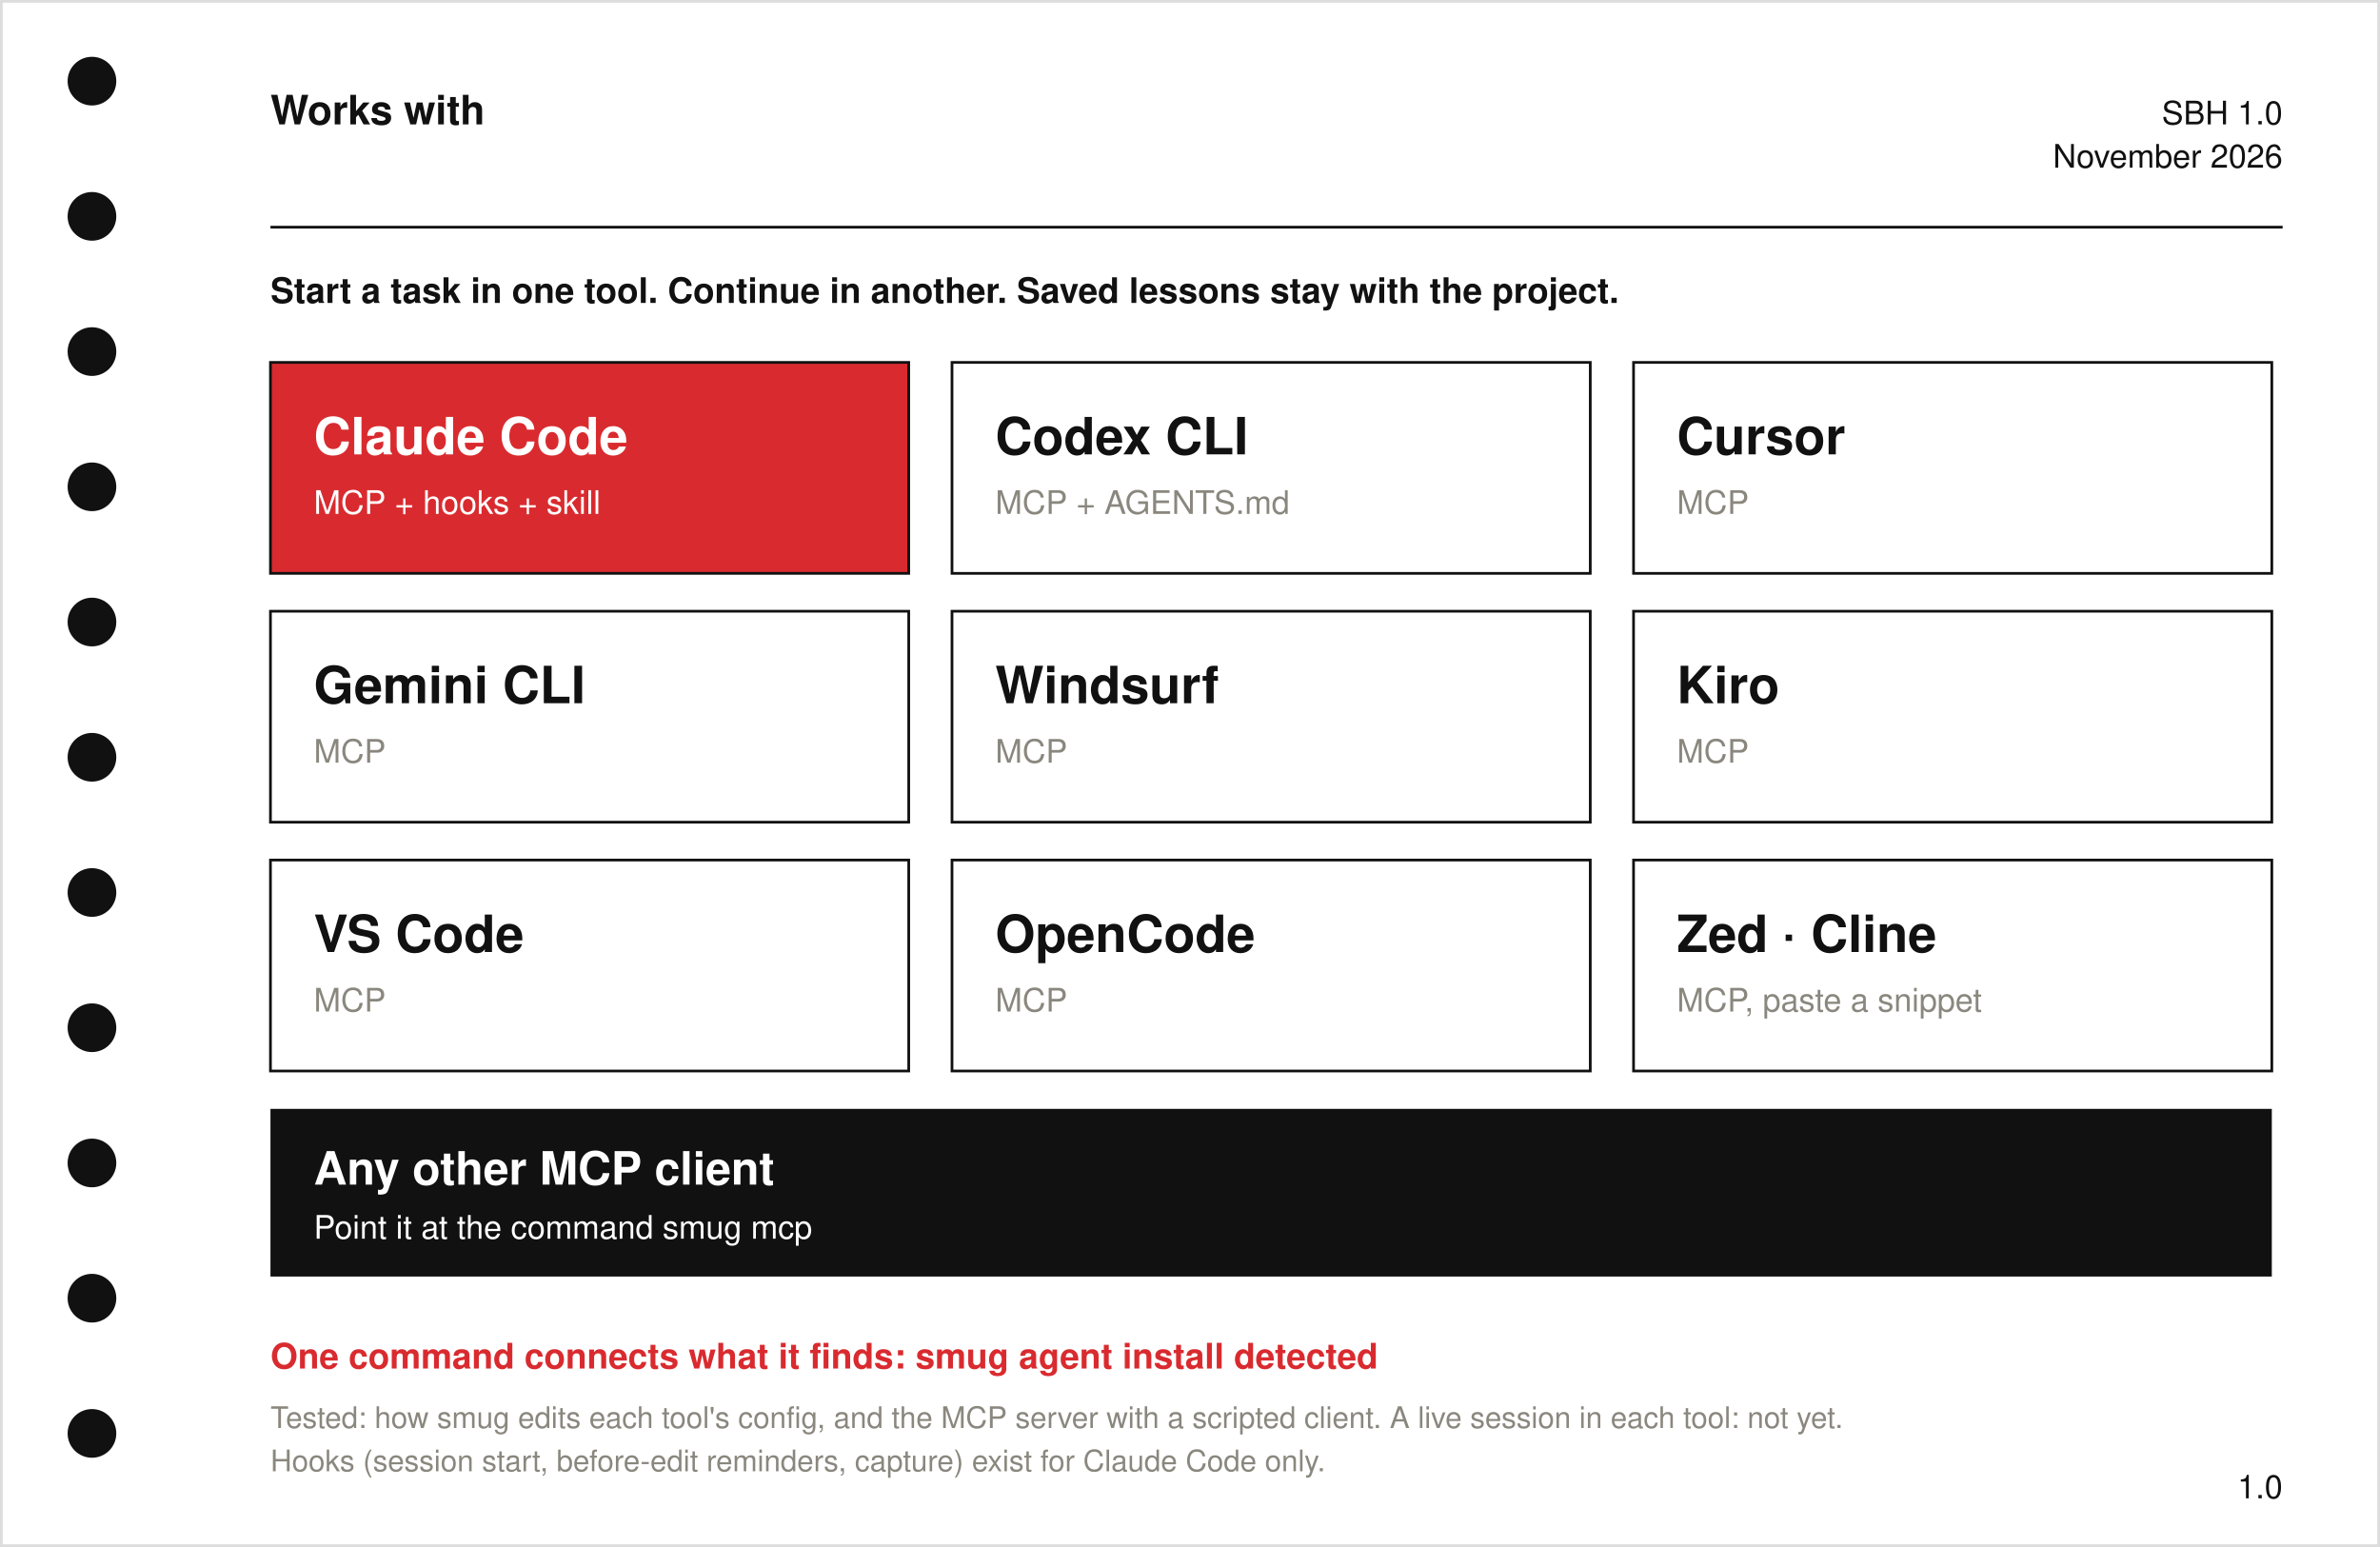
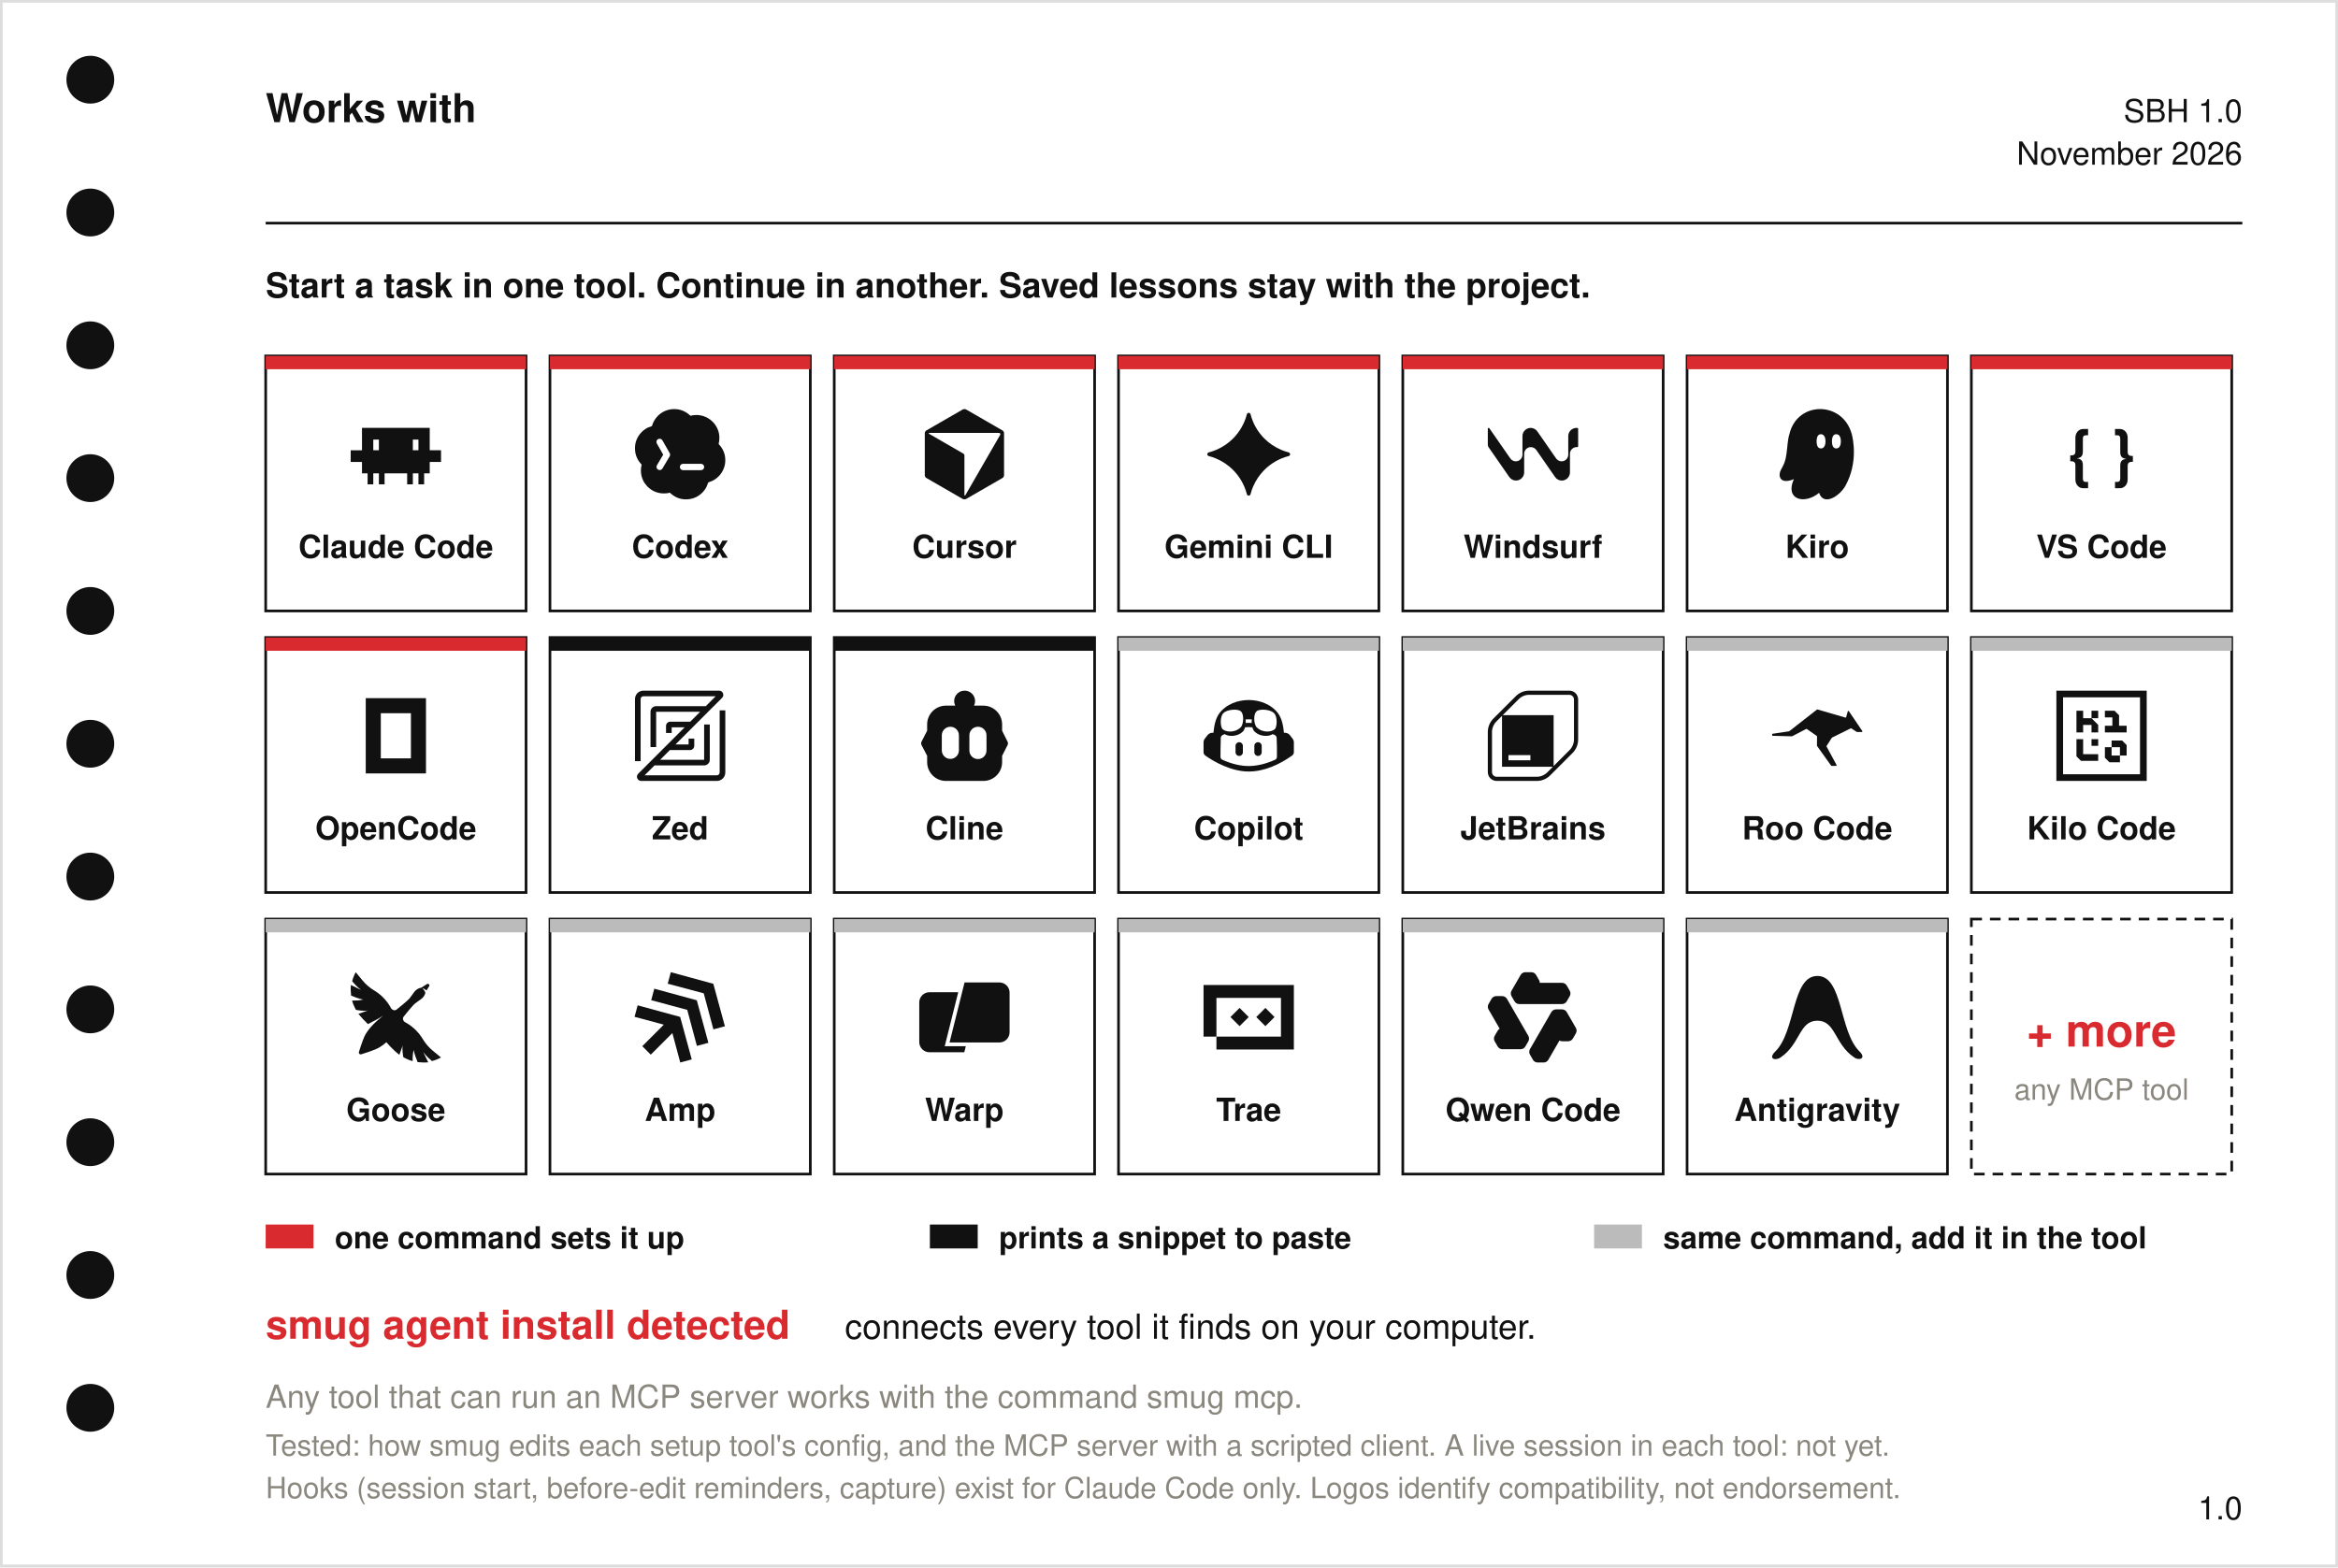
- <svg xmlns="http://www.w3.org/2000/svg" viewBox="0 0 880 572" width="880" height="572" font-family="Helvetica Neue, Helvetica, Arial, sans-serif" role="img" aria-label="Works with">
-   <rect width="880" height="572" fill="#FFFFFF" />
-   <rect x=".5" y=".5" width="879" height="571" fill="none" stroke="#DDD" />
+ <svg xmlns="http://www.w3.org/2000/svg" viewBox="0 0 880 590" width="880" height="590" font-family="Helvetica Neue, Helvetica, Arial, sans-serif" role="img" aria-label="Works with">
+   <rect width="880" height="590" fill="#FFFFFF" />
+   <rect x=".5" y=".5" width="879" height="589" fill="none" stroke="#DDD" />
  <circle cx="34" cy="30" r="9" fill="#111111" />
  <circle cx="34" cy="80" r="9" fill="#111111" />
  <circle cx="34" cy="130" r="9" fill="#111111" />
  <circle cx="34" cy="180" r="9" fill="#111111" />
  <circle cx="34" cy="230" r="9" fill="#111111" />
  <circle cx="34" cy="280" r="9" fill="#111111" />
  <circle cx="34" cy="330" r="9" fill="#111111" />
  <circle cx="34" cy="380" r="9" fill="#111111" />
  <circle cx="34" cy="430" r="9" fill="#111111" />
  <circle cx="34" cy="480" r="9" fill="#111111" />
  <circle cx="34" cy="530" r="9" fill="#111111" />
  <text x="100" y="46" font-size="15" font-weight="700" fill="#111111" text-anchor="start">Works with</text>
  <text x="844" y="46" font-size="12" font-weight="300" fill="#111111" text-anchor="end">SBH 1.0</text>
  <text x="844" y="62" font-size="12" font-weight="300" fill="#111111" text-anchor="end">November 2026</text>
  <line x1="100" y1="84" x2="844" y2="84" stroke="#111111" stroke-width="1" />
  <text x="100" y="112" font-size="13" font-weight="700" fill="#111111" text-anchor="start">Start a task in one tool. Continue in another. Saved lessons stay with the project.</text>
-   <rect x="100" y="134" width="236" height="78" fill="#D92B2F" stroke="#111111" />
-   <text x="116" y="168" font-size="19" font-weight="700" fill="#FFFFFF" text-anchor="start">Claude Code</text>
-   <text x="116" y="190" font-size="12" font-weight="300" fill="#FFFFFF" text-anchor="start">MCP + hooks + skill</text>
-   <rect x="352" y="134" width="236" height="78" fill="#FFFFFF" stroke="#111111" />
-   <text x="368" y="168" font-size="19" font-weight="700" fill="#111111" text-anchor="start">Codex CLI</text>
-   <text x="368" y="190" font-size="12" font-weight="300" fill="#8A877E" text-anchor="start">MCP + AGENTS.md</text>
-   <rect x="604" y="134" width="236" height="78" fill="#FFFFFF" stroke="#111111" />
-   <text x="620" y="168" font-size="19" font-weight="700" fill="#111111" text-anchor="start">Cursor</text>
-   <text x="620" y="190" font-size="12" font-weight="300" fill="#8A877E" text-anchor="start">MCP</text>
-   <rect x="100" y="226" width="236" height="78" fill="#FFFFFF" stroke="#111111" />
-   <text x="116" y="260" font-size="19" font-weight="700" fill="#111111" text-anchor="start">Gemini CLI</text>
-   <text x="116" y="282" font-size="12" font-weight="300" fill="#8A877E" text-anchor="start">MCP</text>
-   <rect x="352" y="226" width="236" height="78" fill="#FFFFFF" stroke="#111111" />
-   <text x="368" y="260" font-size="19" font-weight="700" fill="#111111" text-anchor="start">Windsurf</text>
-   <text x="368" y="282" font-size="12" font-weight="300" fill="#8A877E" text-anchor="start">MCP</text>
-   <rect x="604" y="226" width="236" height="78" fill="#FFFFFF" stroke="#111111" />
-   <text x="620" y="260" font-size="19" font-weight="700" fill="#111111" text-anchor="start">Kiro</text>
-   <text x="620" y="282" font-size="12" font-weight="300" fill="#8A877E" text-anchor="start">MCP</text>
-   <rect x="100" y="318" width="236" height="78" fill="#FFFFFF" stroke="#111111" />
-   <text x="116" y="352" font-size="19" font-weight="700" fill="#111111" text-anchor="start">VS Code</text>
-   <text x="116" y="374" font-size="12" font-weight="300" fill="#8A877E" text-anchor="start">MCP</text>
-   <rect x="352" y="318" width="236" height="78" fill="#FFFFFF" stroke="#111111" />
-   <text x="368" y="352" font-size="19" font-weight="700" fill="#111111" text-anchor="start">OpenCode</text>
-   <text x="368" y="374" font-size="12" font-weight="300" fill="#8A877E" text-anchor="start">MCP</text>
-   <rect x="604" y="318" width="236" height="78" fill="#FFFFFF" stroke="#111111" />
-   <text x="620" y="352" font-size="19" font-weight="700" fill="#111111" text-anchor="start">Zed · Cline</text>
-   <text x="620" y="374" font-size="12" font-weight="300" fill="#8A877E" text-anchor="start">MCP, paste a snippet</text>
-   <rect x="100" y="410" width="740" height="62" fill="#111111" />
-   <text x="116" y="438" font-size="17" font-weight="700" fill="#FFFFFF" text-anchor="start">Any other MCP client</text>
-   <text x="116" y="458" font-size="12" font-weight="300" fill="#FFFFFF" text-anchor="start">Point it at the command   smug mcp</text>
-   <text x="100" y="506" font-size="13" font-weight="700" fill="#D92B2F" text-anchor="start">One command connects what it finds:  smug agent install detected</text>
-   <text x="100" y="528" font-size="11" font-weight="300" fill="#8A877E" text-anchor="start">Tested: how smug edits each tool's config, and the MCP server with a scripted client. A live session in each tool: not yet.</text>
-   <text x="100" y="544" font-size="11" font-weight="300" fill="#8A877E" text-anchor="start">Hooks (session start, before-edit reminders, capture) exist for Claude Code only.</text>
-   <text x="844" y="554" font-size="12" font-weight="300" fill="#111111" text-anchor="end">1.0</text>
+   <rect x="100" y="134" width="98" height="96" fill="#FFFFFF" stroke="#111111" />
+   <rect x="100" y="134" width="98" height="5" fill="#D92B2F" />
+   <svg x="132.0" y="154" width="34" height="34" viewBox="0 0 24 24" fill="#111111">
+     <path clip-rule="evenodd" d="M20.998 10.949H24v3.102h-3v3.028h-1.487V20H18v-2.921h-1.487V20H15v-2.921H9V20H7.488v-2.921H6V20H4.487v-2.921H3V14.05H0V10.95h3V5h17.998v5.949zM6 10.949h1.488V8.102H6v2.847zm10.51 0H18V8.102h-1.49v2.847z" />
+   </svg>
+   <text x="149.0" y="210" font-size="12" font-weight="700" fill="#111111" text-anchor="middle">Claude Code</text>
+   <rect x="207" y="134" width="98" height="96" fill="#FFFFFF" stroke="#111111" />
+   <rect x="207" y="134" width="98" height="5" fill="#D92B2F" />
+   <svg x="239.0" y="154" width="34" height="34" viewBox="0 0 24 24" fill="#111111">
+     <path clip-rule="evenodd" d="M8.086.457a6.105 6.105 0 013.046-.415c1.333.153 2.521.72 3.564 1.7a.117.117 0 00.107.029c1.408-.346 2.762-.224 4.061.366l.063.03.154.076c1.357.703 2.33 1.77 2.918 3.198.278.679.418 1.388.421 2.126a5.655 5.655 0 01-.18 1.631.167.167 0 00.04.155 5.982 5.982 0 011.578 2.891c.385 1.901-.01 3.615-1.183 5.14l-.182.22a6.063 6.063 0 01-2.934 1.851.162.162 0 00-.108.102c-.255.736-.511 1.364-.987 1.992-1.199 1.582-2.962 2.462-4.948 2.451-1.583-.008-2.986-.587-4.21-1.736a.145.145 0 00-.14-.032c-.518.167-1.04.191-1.604.185a5.924 5.924 0 01-2.595-.622 6.058 6.058 0 01-2.146-1.781c-.203-.269-.404-.522-.551-.821a7.74 7.74 0 01-.495-1.283 6.11 6.11 0 01-.017-3.064.166.166 0 00.008-.074.115.115 0 00-.037-.064 5.958 5.958 0 01-1.38-2.202 5.196 5.196 0 01-.333-1.589 6.915 6.915 0 01.188-2.132c.45-1.484 1.309-2.648 2.577-3.493.282-.188.55-.334.802-.438.286-.12.573-.22.861-.304a.129.129 0 00.087-.087A6.016 6.016 0 015.635 2.31C6.315 1.464 7.132.846 8.086.457zm-.804 7.85a.848.848 0 00-1.473.842l1.694 2.965-1.688 2.848a.849.849 0 001.46.864l1.94-3.272a.849.849 0 00.007-.854l-1.94-3.393zm5.446 6.24a.849.849 0 000 1.695h4.848a.849.849 0 000-1.696h-4.848z" />
+   </svg>
+   <text x="256.0" y="210" font-size="12" font-weight="700" fill="#111111" text-anchor="middle">Codex</text>
+   <rect x="314" y="134" width="98" height="96" fill="#FFFFFF" stroke="#111111" />
+   <rect x="314" y="134" width="98" height="5" fill="#D92B2F" />
+   <svg x="346.0" y="154" width="34" height="34" viewBox="0 0 24 24" fill="#111111">
+     <path d="M22.106 5.68L12.5.135a.998.998 0 00-.998 0L1.893 5.68a.84.84 0 00-.419.726v11.186c0 .3.16.577.42.727l9.607 5.547a.999.999 0 00.998 0l9.608-5.547a.84.84 0 00.42-.727V6.407a.84.84 0 00-.42-.726zm-.603 1.176L12.228 22.92c-.063.108-.228.064-.228-.061V12.34a.59.59 0 00-.295-.51l-9.11-5.26c-.107-.062-.063-.228.062-.228h18.55c.264 0 .428.286.296.514z" />
+   </svg>
+   <text x="363.0" y="210" font-size="12" font-weight="700" fill="#111111" text-anchor="middle">Cursor</text>
+   <rect x="421" y="134" width="98" height="96" fill="#FFFFFF" stroke="#111111" />
+   <rect x="421" y="134" width="98" height="5" fill="#D92B2F" />
+   <svg x="453.0" y="154" width="34" height="34" viewBox="0 0 24 24" fill="#111111">
+     <path d="M20.616 10.835a14.147 14.147 0 01-4.45-3.001 14.111 14.111 0 01-3.678-6.452.503.503 0 00-.975 0 14.134 14.134 0 01-3.679 6.452 14.155 14.155 0 01-4.45 3.001c-.65.28-1.318.505-2.002.678a.502.502 0 000 .975c.684.172 1.35.397 2.002.677a14.147 14.147 0 014.45 3.001 14.112 14.112 0 013.679 6.453.502.502 0 00.975 0c.172-.685.397-1.351.677-2.003a14.145 14.145 0 013.001-4.45 14.113 14.113 0 016.453-3.678.503.503 0 000-.975 13.245 13.245 0 01-2.003-.678z" />
+   </svg>
+   <text x="470.0" y="210" font-size="12" font-weight="700" fill="#111111" text-anchor="middle">Gemini CLI</text>
+   <rect x="528" y="134" width="98" height="96" fill="#FFFFFF" stroke="#111111" />
+   <rect x="528" y="134" width="98" height="5" fill="#D92B2F" />
+   <svg x="560.0" y="154" width="34" height="34" viewBox="0 0 24 24" fill="#111111">
+     <path clip-rule="evenodd" d="M23.78 5.004h-.228a2.187 2.187 0 00-2.18 2.196v4.912c0 .98-.804 1.775-1.76 1.775a1.818 1.818 0 01-1.472-.773L13.168 5.95a2.197 2.197 0 00-1.81-.95c-1.134 0-2.154.972-2.154 2.173v4.94c0 .98-.797 1.775-1.76 1.775-.57 0-1.136-.289-1.472-.773L.408 5.098C.282 4.918 0 5.007 0 5.228v4.284c0 .216.066.426.188.604l5.475 7.889c.324.466.8.812 1.351.938 1.377.316 2.645-.754 2.645-2.117V11.89c0-.98.787-1.775 1.76-1.775h.002c.586 0 1.135.288 1.472.773l4.972 7.163a2.15 2.15 0 001.81.95c1.158 0 2.151-.973 2.151-2.173v-4.939c0-.98.787-1.775 1.76-1.775h.194c.122 0 .22-.1.22-.222V5.225a.221.221 0 00-.22-.222z" />
+   </svg>
+   <text x="577.0" y="210" font-size="12" font-weight="700" fill="#111111" text-anchor="middle">Windsurf</text>
+   <rect x="635" y="134" width="98" height="96" fill="#FFFFFF" stroke="#111111" />
+   <rect x="635" y="134" width="98" height="5" fill="#D92B2F" />
+   <svg x="667.0" y="154" width="34" height="34" viewBox="0 0 24 24" fill="#111111">
+     <path d="M4.594 6.677C6.67-2.226 18.746-2.211 21.16 6.632c.353 1.297 1.725 7.582-1.673 13.747-1.545 2.797-5.841 5.49-6.99 1.883C8.6 25.477 3.315 24.1 5.789 18.609l-.318.143c-3.57 1.305-3.863-1.208-3.173-2.513.45-.84.727-1.335.937-1.897.353-.975.458-1.568.593-2.498.27-1.837.277-3.607.765-5.167zm8.37.01a.92.92 0 00-.81.428c-.217.323-.33.825-.33 1.462 0 .705.15 1.89 1.14 1.89h.008c.757 0 1.214-.705 1.214-1.89 0-.622-.127-1.125-.367-1.455a1.014 1.014 0 00-.855-.435zm4.08 0a.92.92 0 00-.81.428c-.217.323-.33.825-.33 1.462 0 .705.15 1.89 1.14 1.89h.008c.757 0 1.215-.705 1.215-1.89 0-.622-.128-1.125-.368-1.455a1.014 1.014 0 00-.855-.435z" />
+   </svg>
+   <text x="684.0" y="210" font-size="12" font-weight="700" fill="#111111" text-anchor="middle">Kiro</text>
+   <rect x="742" y="134" width="98" height="96" fill="#FFFFFF" stroke="#111111" />
+   <rect x="742" y="134" width="98" height="5" fill="#D92B2F" />
+   <text x="791.0" y="179" font-size="24" font-weight="700" fill="#111111" text-anchor="middle">{ }</text>
+   <text x="791.0" y="210" font-size="12" font-weight="700" fill="#111111" text-anchor="middle">VS Code</text>
+   <rect x="100" y="240" width="98" height="96" fill="#FFFFFF" stroke="#111111" />
+   <rect x="100" y="240" width="98" height="5" fill="#D92B2F" />
+   <svg x="132.0" y="260" width="34" height="34" viewBox="0 0 24 24" fill="#111111">
+     <path d="M16 6H8v12h8V6zm4 16H4V2h16v20z" />
+   </svg>
+   <text x="149.0" y="316" font-size="12" font-weight="700" fill="#111111" text-anchor="middle">OpenCode</text>
+   <rect x="207" y="240" width="98" height="96" fill="#FFFFFF" stroke="#111111" />
+   <rect x="207" y="240" width="98" height="5" fill="#111111" />
+   <svg x="239.0" y="260" width="34" height="34" viewBox="0 0 24 24" fill="#111111">
+     <path d="M2.25 1.5a.75.75 0 0 0-.75.75v16.5H0V2.25A2.25 2.25 0 0 1 2.25 0h20.095c1.002 0 1.504 1.212.795 1.92L10.764 14.298h3.486V12.75h1.5v1.922a1.125 1.125 0 0 1-1.125 1.125H9.264l-2.578 2.578h11.689V9h1.5v9.375a1.5 1.5 0 0 1-1.5 1.5H5.185L2.562 22.5H21.75a.75.75 0 0 0 .75-.75V5.25H24v16.5A2.25 2.25 0 0 1 21.75 24H1.655C.653 24 .151 22.788.86 22.08L13.19 9.75H9.75v1.5h-1.5V9.375A1.125 1.125 0 0 1 9.375 8.25h5.314l2.625-2.625H5.625V15h-1.5V5.625a1.5 1.5 0 0 1 1.5-1.5h13.19L21.438 1.5z" />
+   </svg>
+   <text x="256.0" y="316" font-size="12" font-weight="700" fill="#111111" text-anchor="middle">Zed</text>
+   <rect x="314" y="240" width="98" height="96" fill="#FFFFFF" stroke="#111111" />
+   <rect x="314" y="240" width="98" height="5" fill="#111111" />
+   <svg x="346.0" y="260" width="34" height="34" viewBox="0 0 24 24" fill="#111111">
+     <path d="M17.035 3.991c2.75 0 4.98 2.24 4.98 5.003v1.667l1.45 2.896a1.01 1.01 0 01-.002.909l-1.448 2.864v1.668c0 2.762-2.23 5.002-4.98 5.002H7.074c-2.751 0-4.98-2.24-4.98-5.002V17.33l-1.48-2.855a1.01 1.01 0 01-.003-.927l1.482-2.887V8.994c0-2.763 2.23-5.003 4.98-5.003h9.962zM8.265 9.6a2.274 2.274 0 00-2.274 2.274v4.042a2.274 2.274 0 004.547 0v-4.042A2.274 2.274 0 008.265 9.6zm7.326 0a2.274 2.274 0 00-2.274 2.274v4.042a2.274 2.274 0 104.548 0v-4.042A2.274 2.274 0 0015.59 9.6z" />
+     <path d="M12.054 5.558a2.779 2.779 0 100-5.558 2.779 2.779 0 000 5.558z" />
+   </svg>
+   <text x="363.0" y="316" font-size="12" font-weight="700" fill="#111111" text-anchor="middle">Cline</text>
+   <rect x="421" y="240" width="98" height="96" fill="#FFFFFF" stroke="#111111" />
+   <rect x="421" y="240" width="98" height="5" fill="#BBB" />
+   <svg x="453.0" y="260" width="34" height="34" viewBox="0 0 24 24" fill="#111111">
+     <path d="M19.245 5.364c1.322 1.36 1.877 3.216 2.11 5.817.622 0 1.2.135 1.592.654l.73.964c.21.278.323.61.323.955v2.62c0 .339-.173.669-.453.868C20.239 19.602 16.157 21.5 12 21.5c-4.6 0-9.205-2.583-11.547-4.258-.28-.2-.452-.53-.453-.868v-2.62c0-.345.113-.679.321-.956l.73-.963c.392-.517.974-.654 1.593-.654l.029-.297c.25-2.446.81-4.213 2.082-5.52 2.461-2.54 5.71-2.851 7.146-2.864h.198c1.436.013 4.685.323 7.146 2.864zm-7.244 4.328c-.284 0-.613.016-.962.05-.123.447-.305.85-.57 1.108-1.05 1.023-2.316 1.18-2.994 1.18-.638 0-1.306-.13-1.851-.464-.516.165-1.012.403-1.044.996a65.882 65.882 0 00-.063 2.884l-.002.48c-.002.563-.005 1.126-.013 1.69.002.326.204.63.51.765 2.482 1.102 4.83 1.657 6.99 1.657 2.156 0 4.504-.555 6.985-1.657a.854.854 0 00.51-.766c.03-1.682.006-3.372-.076-5.053-.031-.596-.528-.83-1.046-.996-.546.333-1.212.464-1.85.464-.677 0-1.942-.157-2.993-1.18-.266-.258-.447-.661-.57-1.108-.32-.032-.64-.049-.96-.05zm-2.525 4.013c.539 0 .976.426.976.95v1.753c0 .525-.437.95-.976.95a.964.964 0 01-.976-.95v-1.752c0-.525.437-.951.976-.951zm5 0c.539 0 .976.426.976.95v1.753c0 .525-.437.95-.976.95a.964.964 0 01-.976-.95v-1.752c0-.525.437-.951.976-.951zM7.635 5.087c-1.05.102-1.935.438-2.385.906-.975 1.037-.765 3.668-.21 4.224.405.394 1.17.657 1.995.657h.09c.649-.013 1.785-.176 2.73-1.11.435-.41.705-1.433.675-2.47-.03-.834-.27-1.52-.63-1.813-.39-.336-1.275-.482-2.265-.394zm6.465.394c-.36.292-.6.98-.63 1.813-.03 1.037.24 2.06.675 2.47.968.957 2.136 1.104 2.776 1.11h.044c.825 0 1.59-.263 1.995-.657.555-.556.765-3.187-.21-4.224-.45-.468-1.335-.804-2.385-.906-.99-.088-1.875.058-2.265.394zM12 7.615c-.24 0-.525.015-.84.044.03.16.045.336.06.526l-.001.159a2.94 2.94 0 01-.014.25c.225-.022.425-.027.612-.028h.366c.187 0 .387.006.612.028-.015-.146-.015-.277-.015-.409.015-.19.03-.365.06-.526a9.29 9.29 0 00-.84-.044z" />
+   </svg>
+   <text x="470.0" y="316" font-size="12" font-weight="700" fill="#111111" text-anchor="middle">Copilot</text>
+   <rect x="528" y="240" width="98" height="96" fill="#FFFFFF" stroke="#111111" />
+   <rect x="528" y="240" width="98" height="5" fill="#BBB" />
+   <svg x="560.0" y="260" width="34" height="34" viewBox="0 0 24 24" fill="#111111">
+     <path d="M2.345 23.997A2.347 2.347 0 0 1 0 21.652V10.988C0 9.665.535 8.37 1.473 7.433l5.965-5.961A5.01 5.01 0 0 1 10.989 0h10.666A2.347 2.347 0 0 1 24 2.345v10.664a5.056 5.056 0 0 1-1.473 3.554l-5.965 5.965A5.017 5.017 0 0 1 13.007 24v-.003H2.345Zm8.969-6.854H5.486v1.371h5.828v-1.371ZM3.963 6.514h13.523v13.519l4.257-4.257a3.936 3.936 0 0 0 1.146-2.767V2.345c0-.678-.552-1.234-1.234-1.234H10.989a3.897 3.897 0 0 0-2.767 1.145L3.963 6.514Zm-.192.192L2.256 8.22a3.944 3.944 0 0 0-1.145 2.768v10.664c0 .678.552 1.234 1.234 1.234h10.666a3.9 3.9 0 0 0 2.767-1.146l1.512-1.511H3.771V6.706Z" />
+   </svg>
+   <text x="577.0" y="316" font-size="12" font-weight="700" fill="#111111" text-anchor="middle">JetBrains</text>
+   <rect x="635" y="240" width="98" height="96" fill="#FFFFFF" stroke="#111111" />
+   <rect x="635" y="240" width="98" height="5" fill="#BBB" />
+   <svg x="667.0" y="260" width="34" height="34" viewBox="0 0 24 24" fill="#111111">
+     <path d="M20.113 5.5l-.442 1.557a.157.157 0 01-.196.106l-7.414-2.157a.16.16 0 00-.143.028l-7.342 5.74a.159.159 0 01-.074.032l-4.37.656a.154.154 0 00-.132.162l.02.245c.005.078.071.14.152.141l5.074.128.058.002 3.75-1.953a.16.16 0 01.164.01l2.657 1.847a.152.152 0 01.066.125l-.023 2.45c0 .032.01.063.028.089l3.737 5.227c.03.04.077.065.129.065h1.182a.153.153 0 00.14-.224l-2.664-4.919a.15.15 0 01.005-.152l1.389-2.169a.156.156 0 01.062-.055l4.965-2.456a.16.16 0 01.158.01l1.418.921a.16.16 0 00.087.026h1.289c.125 0 .2-.136.13-.237l-3.578-5.29c-.074-.109-.246-.082-.282.044z" />
+   </svg>
+   <text x="684.0" y="316" font-size="12" font-weight="700" fill="#111111" text-anchor="middle">Roo Code</text>
+   <rect x="742" y="240" width="98" height="96" fill="#FFFFFF" stroke="#111111" />
+   <rect x="742" y="240" width="98" height="5" fill="#BBB" />
+   <svg x="774.0" y="260" width="34" height="34" viewBox="0 0 24 24" fill="#111111">
+     <path d="M0 0v24h24V0H0zm22.222 22.222H1.778V1.778h20.444v20.444zm-7.555-4.964h2.222v1.778h-2.794L12.89 17.83v-2.794h1.778v2.222zm4 0h-1.778v-2.222h-2.222v-1.778h2.793l1.207 1.207v2.793zm-7.556-2.591H9.333v-1.778h1.778v1.778zm-5.778-1.778h1.778v4h4v1.778H6.54L5.333 17.46V12.89zm13.334-3.556v1.778h-5.778V9.333h1.987V7.111h-1.987V5.333h2.558l1.206 1.207v2.793h2.014zm-11.556-2h2.222l1.778 1.778v2H9.333v-2H7.111v2H5.333V5.333h1.778v2zm4 0H9.333v-2h1.778v2z" />
+   </svg>
+   <text x="791.0" y="316" font-size="12" font-weight="700" fill="#111111" text-anchor="middle">Kilo Code</text>
+   <rect x="100" y="346" width="98" height="96" fill="#FFFFFF" stroke="#111111" />
+   <rect x="100" y="346" width="98" height="5" fill="#BBB" />
+   <svg x="132.0" y="366" width="34" height="34" viewBox="0 0 24 24" fill="#111111">
+     <path d="M21.595 23.61c1.167-.254 2.405-.944 2.405-.944l-2.167-1.784a12.124 12.124 0 01-2.695-3.131 12.127 12.127 0 00-3.97-4.049l-.794-.462a1.115 1.115 0 01-.488-.815.844.844 0 01.154-.575c.413-.582 2.548-3.115 2.94-3.44.503-.416 1.065-.762 1.586-1.159.074-.056.148-.112.221-.17.003-.002.007-.004.009-.007.167-.131.325-.272.45-.438.453-.524.563-.988.59-1.193-.061-.197-.244-.639-.753-1.148.319.02.705.272 1.056.569.235-.376.481-.773.727-1.171.165-.266-.08-.465-.086-.471h-.001V3.22c-.007-.007-.206-.25-.471-.086-.567.35-1.134.702-1.639 1.021 0 0-.597-.012-1.305.599a2.464 2.464 0 00-.438.45l-.007.009c-.058.072-.114.147-.17.221-.397.521-.743 1.083-1.16 1.587-.323.391-2.857 2.526-3.44 2.94a.842.842 0 01-.574.153 1.115 1.115 0 01-.815-.488l-.462-.794a12.123 12.123 0 00-4.049-3.97 12.133 12.133 0 01-3.13-2.695L1.332 0S.643 1.238.39 2.405c.352.428 1.27 1.49 2.34 2.302C1.58 4.167.73 3.75.06 3.4c-.103.765-.063 1.92.043 2.816.726.317 1.961.806 3.219 1.066-1.006.236-2.11.278-2.961.262.15.554.358 1.119.64 1.688.119.263.25.52.39.77.452.125 2.222.383 3.164.171l-2.51.897a27.776 27.776 0 002.544 2.726c2.031-1.092 2.494-1.241 4.018-2.238-2.467 2.008-3.108 2.828-3.8 3.67l-.483.678c-.25.351-.469.725-.65 1.117-.61 1.31-1.47 4.1-1.47 4.1-.154.486.202.842.674.674 0 0 2.79-.861 4.1-1.47.392-.182.766-.4 1.118-.65l.677-.483c.227-.187.453-.37.701-.586 0 0 1.705 2.02 3.458 3.349l.896-2.511c-.211.942.046 2.712.17 3.163.252.142.509.272.772.392.569.28 1.134.49 1.688.64-.016-.853.026-1.956.261-2.962.26 1.258.75 2.493 1.067 3.219.895.106 2.051.146 2.816.043a73.87 73.87 0 01-1.308-2.67c.811 1.07 1.874 1.988 2.302 2.34h-.001z" />
+   </svg>
+   <text x="149.0" y="422" font-size="12" font-weight="700" fill="#111111" text-anchor="middle">Goose</text>
+   <rect x="207" y="346" width="98" height="96" fill="#FFFFFF" stroke="#111111" />
+   <rect x="207" y="346" width="98" height="5" fill="#BBB" />
+   <svg x="239.0" y="366" width="34" height="34" viewBox="0 0 24 24" fill="#111111">
+     <path d="M15.087 23.18L12.03 24l-2.097-7.823-5.738 5.738-2.251-2.251 5.718-5.719-7.769-2.082.82-3.057 11.294 3.08 3.08 11.295z" />
+     <path d="M19.505 18.762l-3.057.82-2.564-9.573-9.572-2.564.819-3.057 11.295 3.079 3.08 11.295z" />
+     <path d="M23.893 14.374l-3.057.82-2.565-9.572L8.7 3.057 9.52 0l11.295 3.08 3.079 11.294z" />
+   </svg>
+   <text x="256.0" y="422" font-size="12" font-weight="700" fill="#111111" text-anchor="middle">Amp</text>
+   <rect x="314" y="346" width="98" height="96" fill="#FFFFFF" stroke="#111111" />
+   <rect x="314" y="346" width="98" height="5" fill="#BBB" />
+   <svg x="346.0" y="366" width="34" height="34" viewBox="0 0 24 24" fill="#111111">
+     <path d="M12.035 2.723h9.253A2.712 2.712 0 0 1 24 5.435v10.529a2.712 2.712 0 0 1-2.712 2.713H8.047Zm-1.681 2.6L6.766 19.677h5.598l-.399 1.6H2.712A2.712 2.712 0 0 1 0 18.565V8.036a2.712 2.712 0 0 1 2.712-2.712Z" />
+   </svg>
+   <text x="363.0" y="422" font-size="12" font-weight="700" fill="#111111" text-anchor="middle">Warp</text>
+   <rect x="421" y="346" width="98" height="96" fill="#FFFFFF" stroke="#111111" />
+   <rect x="421" y="346" width="98" height="5" fill="#BBB" />
+   <svg x="453.0" y="366" width="34" height="34" viewBox="0 0 24 24" fill="#111111">
+     <path d="M24 20.541H3.428v-3.426H0V3.4h24V20.54zM3.428 17.115h17.144V6.827H3.428v10.288zm8.573-5.196l-2.425 2.424-2.424-2.424 2.424-2.424 2.425 2.424zm6.857-.001l-2.424 2.423-2.425-2.423 2.425-2.425 2.424 2.425z" />
+   </svg>
+   <text x="470.0" y="422" font-size="12" font-weight="700" fill="#111111" text-anchor="middle">Trae</text>
+   <rect x="528" y="346" width="98" height="96" fill="#FFFFFF" stroke="#111111" />
+   <rect x="528" y="346" width="98" height="5" fill="#BBB" />
+   <svg x="560.0" y="366" width="34" height="34" viewBox="0 0 24 24" fill="#111111">
+     <path d="M19.713 2.825h-5.907c0-.251-.066-.503-.196-.728L12.819.728A1.46 1.46 0 0 0 11.559 0h-1.58c-.52 0-1 .275-1.26.728l-2.42 4.19a1.45 1.45 0 0 0 0 1.453l.791 1.37c.26.448.74.727 1.26.727h11.36c.52 0 1-.275 1.26-.728l.79-1.37a1.45 1.45 0 0 0 0-1.451l-.79-1.37a1.46 1.46 0 0 0-1.26-.728zM.195 9.905l2.951 5.115a1.46 1.46 0 0 0-.531.531l-.791 1.37a1.45 1.45 0 0 0 0 1.452l.79 1.37c.26.448.74.727 1.26.727h4.84c.52 0 1-.275 1.26-.728l.79-1.37a1.45 1.45 0 0 0 0-1.451L5.086 7.083a1.46 1.46 0 0 0-1.26-.728h-1.58c-.52 0-1 .276-1.26.728l-.79 1.37a1.45 1.45 0 0 0 0 1.452m15.888 13.367 2.951-5.115c.217.125.469.196.728.196h1.582c.52 0 1-.275 1.26-.728l.79-1.37a1.45 1.45 0 0 0 0-1.451l-2.42-4.191a1.46 1.46 0 0 0-1.259-.728h-1.582c-.52 0-1 .276-1.259.728l-5.678 9.838a1.45 1.45 0 0 0 0 1.452l.79 1.37c.26.448.74.727 1.26.727h1.582c.52 0 1-.275 1.26-.728z" />
+   </svg>
+   <text x="577.0" y="422" font-size="12" font-weight="700" fill="#111111" text-anchor="middle">Qwen Code</text>
+   <rect x="635" y="346" width="98" height="96" fill="#FFFFFF" stroke="#111111" />
+   <rect x="635" y="346" width="98" height="5" fill="#BBB" />
+   <svg x="667.0" y="366" width="34" height="34" viewBox="0 0 24 24" fill="#111111">
+     <path d="M21.751 22.607c1.34 1.005 3.35.335 1.508-1.508C17.73 15.74 18.904 1 12.037 1 5.17 1 6.342 15.74.815 21.1c-2.01 2.009.167 2.511 1.507 1.506 5.192-3.517 4.857-9.714 9.715-9.714 4.857 0 4.522 6.197 9.714 9.715z" />
+   </svg>
+   <text x="684.0" y="422" font-size="12" font-weight="700" fill="#111111" text-anchor="middle">Antigravity</text>
+   <rect x="742" y="346" width="98" height="96" fill="#FFFFFF" stroke="#111111" stroke-dasharray="4 3" />
+   <text x="791.0" y="394" font-size="17" font-weight="700" fill="#D92B2F" text-anchor="middle">+ more</text>
+   <text x="791.0" y="414" font-size="11" font-weight="300" fill="#8A877E" text-anchor="middle">any MCP tool</text>
+   <rect x="100" y="461" width="18" height="9" fill="#D92B2F" />
+   <text x="126" y="470" font-size="11.5" font-weight="700" fill="#111111" text-anchor="start">one command sets it up</text>
+   <rect x="350" y="461" width="18" height="9" fill="#111111" />
+   <text x="376" y="470" font-size="11.5" font-weight="700" fill="#111111" text-anchor="start">prints a snippet to paste</text>
+   <rect x="600" y="461" width="18" height="9" fill="#BBB" />
+   <text x="626" y="470" font-size="11.5" font-weight="700" fill="#111111" text-anchor="start">same command, add it in the tool</text>
+   <text x="100" y="504" font-size="15" font-weight="700" fill="#D92B2F" text-anchor="start">smug agent install detected</text>
+   <text x="318" y="504" font-size="13" font-weight="300" fill="#111111" text-anchor="start">connects every tool it finds on your computer.</text>
+   <text x="100" y="530" font-size="12" font-weight="300" fill="#8A877E" text-anchor="start">Any tool that can run an MCP server works with the command  smug mcp.</text>
+   <text x="100" y="548" font-size="11" font-weight="300" fill="#8A877E" text-anchor="start">Tested: how smug edits each setup tool's config, and the MCP server with a scripted client. A live session in each tool: not yet.</text>
+   <text x="100" y="564" font-size="11" font-weight="300" fill="#8A877E" text-anchor="start">Hooks (session start, before-edit reminders, capture) exist for Claude Code only. Logos identify compatibility, not endorsement.</text>
+   <text x="844" y="572" font-size="12" font-weight="300" fill="#111111" text-anchor="end">1.0</text>
</svg>
